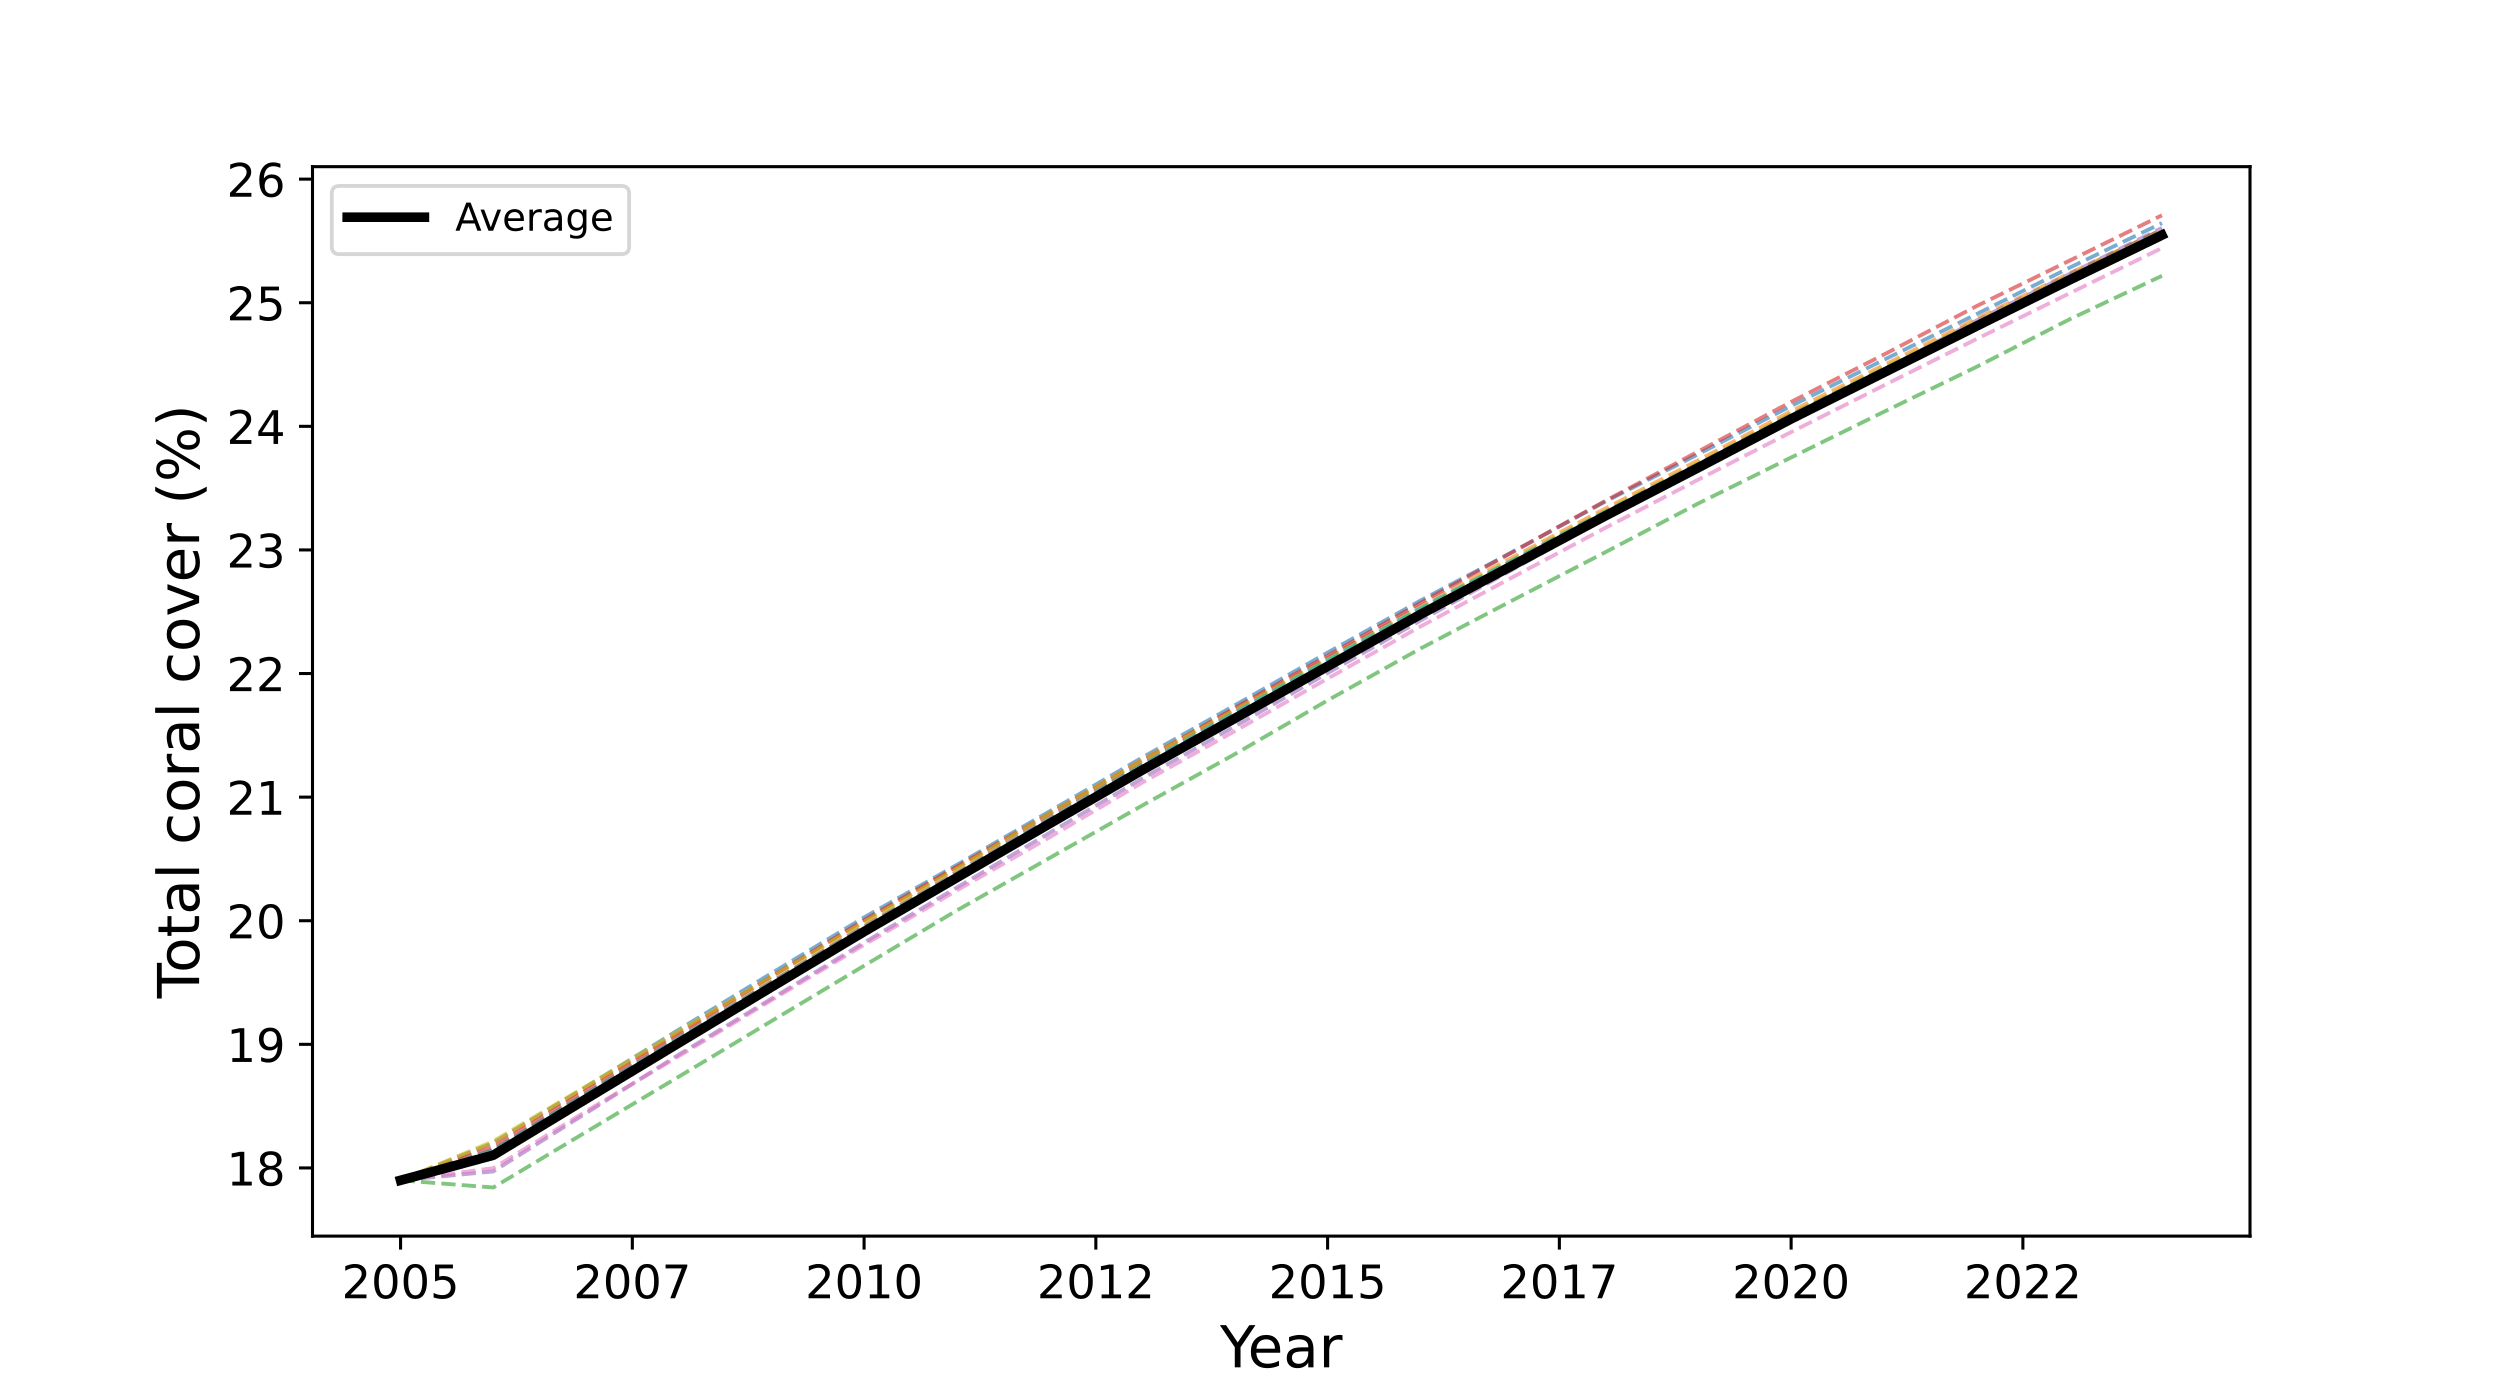
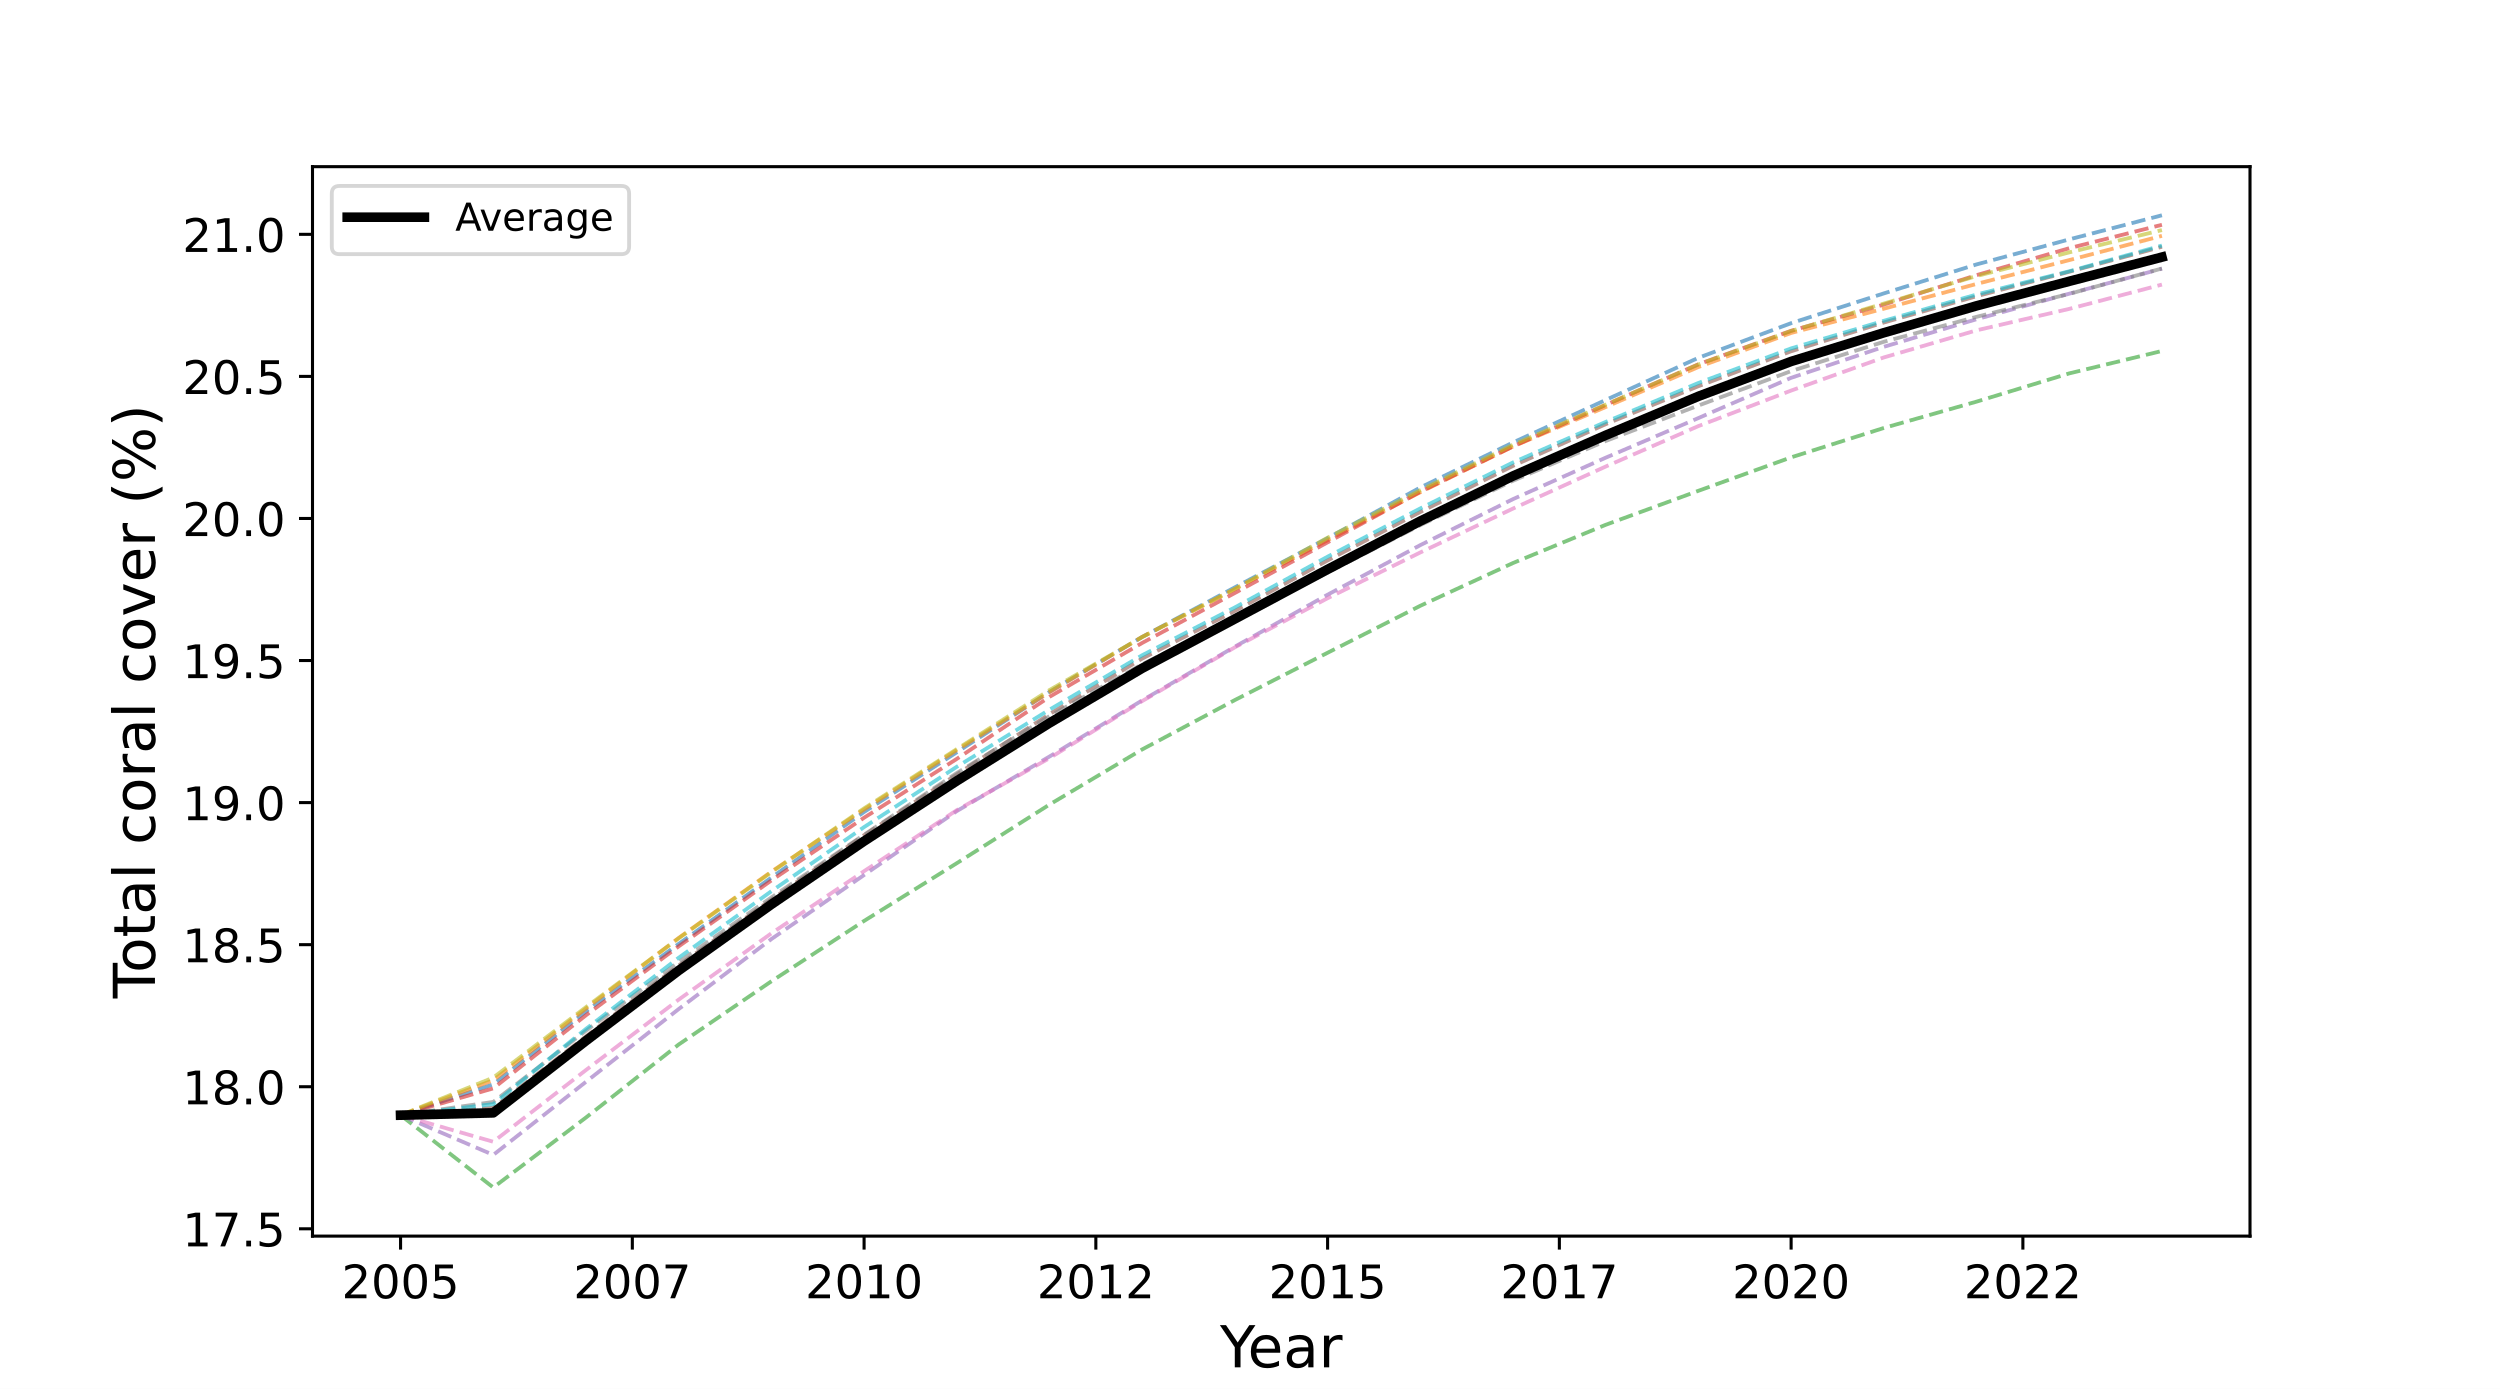
<svg xmlns="http://www.w3.org/2000/svg" xmlns:xlink="http://www.w3.org/1999/xlink" width="648pt" height="360pt" viewBox="0 0 648 360" version="1.1">
  <defs>
    <style type="text/css">*{stroke-linejoin: round; stroke-linecap: butt}</style>
  </defs>
  <g id="figure_1">
    <g id="patch_1">
      <path d="M 0 360  L 648 360  L 648 0  L 0 0  z " style="fill: #ffffff" />
    </g>
    <g id="axes_1">
      <g id="patch_2">
        <path d="M 81 320.4  L 583.2 320.4  L 583.2 43.2  L 81 43.2  z " style="fill: #ffffff" />
      </g>
      <g id="matplotlib.axis_1">
        <g id="xtick_1">
          <g id="line2d_1">
            <defs>
-               <path id="m329e569f35" d="M 0 0  L 0 3.5  " style="stroke: #000000; stroke-width: 0.8" />
+               <path id="m5df22f61a7" d="M 0 0  L 0 3.5  " style="stroke: #000000; stroke-width: 0.8" />
            </defs>
            <g>
-               <use xlink:href="#m329e569f35" x="103.827" y="320.4" style="stroke: #000000; stroke-width: 0.8" />
+               <use xlink:href="#m5df22f61a7" x="103.827" y="320.4" style="stroke: #000000; stroke-width: 0.8" />
            </g>
          </g>
          <g id="text_1">
            <g transform="translate(88.55727 336.5181) scale(0.12 -0.12)">
              <defs>
                <path id="DejaVuSans-32" d="M 1228 531  L 3431 531  L 3431 0  L 469 0  L 469 531  Q 828 903 1448 1529  Q 2069 2156 2228 2338  Q 2531 2678 2651 2914  Q 2772 3150 2772 3378  Q 2772 3750 2511 3984  Q 2250 4219 1831 4219  Q 1534 4219 1204 4116  Q 875 4013 500 3803  L 500 4441  Q 881 4594 1212 4672  Q 1544 4750 1819 4750  Q 2544 4750 2975 4387  Q 3406 4025 3406 3419  Q 3406 3131 3298 2873  Q 3191 2616 2906 2266  Q 2828 2175 2409 1742  Q 1991 1309 1228 531  z " transform="scale(0.015625)" />
                <path id="DejaVuSans-30" d="M 2034 4250  Q 1547 4250 1301 3770  Q 1056 3291 1056 2328  Q 1056 1369 1301 889  Q 1547 409 2034 409  Q 2525 409 2770 889  Q 3016 1369 3016 2328  Q 3016 3291 2770 3770  Q 2525 4250 2034 4250  z M 2034 4750  Q 2819 4750 3233 4129  Q 3647 3509 3647 2328  Q 3647 1150 3233 529  Q 2819 -91 2034 -91  Q 1250 -91 836 529  Q 422 1150 422 2328  Q 422 3509 836 4129  Q 1250 4750 2034 4750  z " transform="scale(0.015625)" />
                <path id="DejaVuSans-35" d="M 691 4666  L 3169 4666  L 3169 4134  L 1269 4134  L 1269 2991  Q 1406 3038 1543 3061  Q 1681 3084 1819 3084  Q 2600 3084 3056 2656  Q 3513 2228 3513 1497  Q 3513 744 3044 326  Q 2575 -91 1722 -91  Q 1428 -91 1123 -41  Q 819 9 494 109  L 494 744  Q 775 591 1075 516  Q 1375 441 1709 441  Q 2250 441 2565 725  Q 2881 1009 2881 1497  Q 2881 1984 2565 2268  Q 2250 2553 1709 2553  Q 1456 2553 1204 2497  Q 953 2441 691 2322  L 691 4666  z " transform="scale(0.015625)" />
              </defs>
              <use xlink:href="#DejaVuSans-32" />
              <use xlink:href="#DejaVuSans-30" x="63.623" />
              <use xlink:href="#DejaVuSans-30" x="127.246" />
              <use xlink:href="#DejaVuSans-35" x="190.869" />
            </g>
          </g>
        </g>
        <g id="xtick_2">
          <g id="line2d_2">
            <g>
-               <use xlink:href="#m329e569f35" x="163.899" y="320.4" style="stroke: #000000; stroke-width: 0.8" />
+               <use xlink:href="#m5df22f61a7" x="163.899" y="320.4" style="stroke: #000000; stroke-width: 0.8" />
            </g>
          </g>
          <g id="text_2">
            <g transform="translate(148.629 336.5181) scale(0.12 -0.12)">
              <defs>
                <path id="DejaVuSans-37" d="M 525 4666  L 3525 4666  L 3525 4397  L 1831 0  L 1172 0  L 2766 4134  L 525 4134  L 525 4666  z " transform="scale(0.015625)" />
              </defs>
              <use xlink:href="#DejaVuSans-32" />
              <use xlink:href="#DejaVuSans-30" x="63.623" />
              <use xlink:href="#DejaVuSans-30" x="127.246" />
              <use xlink:href="#DejaVuSans-37" x="190.869" />
            </g>
          </g>
        </g>
        <g id="xtick_3">
          <g id="line2d_3">
            <g>
-               <use xlink:href="#m329e569f35" x="223.971" y="320.4" style="stroke: #000000; stroke-width: 0.8" />
+               <use xlink:href="#m5df22f61a7" x="223.971" y="320.4" style="stroke: #000000; stroke-width: 0.8" />
            </g>
          </g>
          <g id="text_3">
            <g transform="translate(208.7008 336.5181) scale(0.12 -0.12)">
              <defs>
                <path id="DejaVuSans-31" d="M 794 531  L 1825 531  L 1825 4091  L 703 3866  L 703 4441  L 1819 4666  L 2450 4666  L 2450 531  L 3481 531  L 3481 0  L 794 0  L 794 531  z " transform="scale(0.015625)" />
              </defs>
              <use xlink:href="#DejaVuSans-32" />
              <use xlink:href="#DejaVuSans-30" x="63.623" />
              <use xlink:href="#DejaVuSans-31" x="127.246" />
              <use xlink:href="#DejaVuSans-30" x="190.869" />
            </g>
          </g>
        </g>
        <g id="xtick_4">
          <g id="line2d_4">
            <g>
-               <use xlink:href="#m329e569f35" x="284.043" y="320.4" style="stroke: #000000; stroke-width: 0.8" />
+               <use xlink:href="#m5df22f61a7" x="284.043" y="320.4" style="stroke: #000000; stroke-width: 0.8" />
            </g>
          </g>
          <g id="text_4">
            <g transform="translate(268.7726 336.5181) scale(0.12 -0.12)">
              <use xlink:href="#DejaVuSans-32" />
              <use xlink:href="#DejaVuSans-30" x="63.623" />
              <use xlink:href="#DejaVuSans-31" x="127.246" />
              <use xlink:href="#DejaVuSans-32" x="190.869" />
            </g>
          </g>
        </g>
        <g id="xtick_5">
          <g id="line2d_5">
            <g>
-               <use xlink:href="#m329e569f35" x="344.114" y="320.4" style="stroke: #000000; stroke-width: 0.8" />
+               <use xlink:href="#m5df22f61a7" x="344.114" y="320.4" style="stroke: #000000; stroke-width: 0.8" />
            </g>
          </g>
          <g id="text_5">
            <g transform="translate(328.8444 336.5181) scale(0.12 -0.12)">
              <use xlink:href="#DejaVuSans-32" />
              <use xlink:href="#DejaVuSans-30" x="63.623" />
              <use xlink:href="#DejaVuSans-31" x="127.246" />
              <use xlink:href="#DejaVuSans-35" x="190.869" />
            </g>
          </g>
        </g>
        <g id="xtick_6">
          <g id="line2d_6">
            <g>
-               <use xlink:href="#m329e569f35" x="404.186" y="320.4" style="stroke: #000000; stroke-width: 0.8" />
+               <use xlink:href="#m5df22f61a7" x="404.186" y="320.4" style="stroke: #000000; stroke-width: 0.8" />
            </g>
          </g>
          <g id="text_6">
            <g transform="translate(388.9161 336.5181) scale(0.12 -0.12)">
              <use xlink:href="#DejaVuSans-32" />
              <use xlink:href="#DejaVuSans-30" x="63.623" />
              <use xlink:href="#DejaVuSans-31" x="127.246" />
              <use xlink:href="#DejaVuSans-37" x="190.869" />
            </g>
          </g>
        </g>
        <g id="xtick_7">
          <g id="line2d_7">
            <g>
-               <use xlink:href="#m329e569f35" x="464.258" y="320.4" style="stroke: #000000; stroke-width: 0.8" />
+               <use xlink:href="#m5df22f61a7" x="464.258" y="320.4" style="stroke: #000000; stroke-width: 0.8" />
            </g>
          </g>
          <g id="text_7">
            <g transform="translate(448.9879 336.5181) scale(0.12 -0.12)">
              <use xlink:href="#DejaVuSans-32" />
              <use xlink:href="#DejaVuSans-30" x="63.623" />
              <use xlink:href="#DejaVuSans-32" x="127.246" />
              <use xlink:href="#DejaVuSans-30" x="190.869" />
            </g>
          </g>
        </g>
        <g id="xtick_8">
          <g id="line2d_8">
            <g>
-               <use xlink:href="#m329e569f35" x="524.33" y="320.4" style="stroke: #000000; stroke-width: 0.8" />
+               <use xlink:href="#m5df22f61a7" x="524.33" y="320.4" style="stroke: #000000; stroke-width: 0.8" />
            </g>
          </g>
          <g id="text_8">
            <g transform="translate(509.0597 336.5181) scale(0.12 -0.12)">
              <use xlink:href="#DejaVuSans-32" />
              <use xlink:href="#DejaVuSans-30" x="63.623" />
              <use xlink:href="#DejaVuSans-32" x="127.246" />
              <use xlink:href="#DejaVuSans-32" x="190.869" />
            </g>
          </g>
        </g>
        <g id="text_9">
          <g transform="translate(316.2188 354.4114) scale(0.15 -0.15)">
            <defs>
              <path id="DejaVuSans-59" d="M -13 4666  L 666 4666  L 1959 2747  L 3244 4666  L 3922 4666  L 2272 2222  L 2272 0  L 1638 0  L 1638 2222  L -13 4666  z " transform="scale(0.015625)" />
              <path id="DejaVuSans-65" d="M 3597 1894  L 3597 1613  L 953 1613  Q 991 1019 1311 708  Q 1631 397 2203 397  Q 2534 397 2845 478  Q 3156 559 3463 722  L 3463 178  Q 3153 47 2828 -22  Q 2503 -91 2169 -91  Q 1331 -91 842 396  Q 353 884 353 1716  Q 353 2575 817 3079  Q 1281 3584 2069 3584  Q 2775 3584 3186 3129  Q 3597 2675 3597 1894  z M 3022 2063  Q 3016 2534 2758 2815  Q 2500 3097 2075 3097  Q 1594 3097 1305 2825  Q 1016 2553 972 2059  L 3022 2063  z " transform="scale(0.015625)" />
              <path id="DejaVuSans-61" d="M 2194 1759  Q 1497 1759 1228 1600  Q 959 1441 959 1056  Q 959 750 1161 570  Q 1363 391 1709 391  Q 2188 391 2477 730  Q 2766 1069 2766 1631  L 2766 1759  L 2194 1759  z M 3341 1997  L 3341 0  L 2766 0  L 2766 531  Q 2569 213 2275 61  Q 1981 -91 1556 -91  Q 1019 -91 701 211  Q 384 513 384 1019  Q 384 1609 779 1909  Q 1175 2209 1959 2209  L 2766 2209  L 2766 2266  Q 2766 2663 2505 2880  Q 2244 3097 1772 3097  Q 1472 3097 1187 3025  Q 903 2953 641 2809  L 641 3341  Q 956 3463 1253 3523  Q 1550 3584 1831 3584  Q 2591 3584 2966 3190  Q 3341 2797 3341 1997  z " transform="scale(0.015625)" />
              <path id="DejaVuSans-72" d="M 2631 2963  Q 2534 3019 2420 3045  Q 2306 3072 2169 3072  Q 1681 3072 1420 2755  Q 1159 2438 1159 1844  L 1159 0  L 581 0  L 581 3500  L 1159 3500  L 1159 2956  Q 1341 3275 1631 3429  Q 1922 3584 2338 3584  Q 2397 3584 2469 3576  Q 2541 3569 2628 3553  L 2631 2963  z " transform="scale(0.015625)" />
            </defs>
            <use xlink:href="#DejaVuSans-59" />
            <use xlink:href="#DejaVuSans-65" x="47.834" />
            <use xlink:href="#DejaVuSans-61" x="109.357" />
            <use xlink:href="#DejaVuSans-72" x="170.637" />
          </g>
        </g>
      </g>
      <g id="matplotlib.axis_2">
        <g id="ytick_1">
          <g id="line2d_9">
            <defs>
-               <path id="m0161018849" d="M 0 0  L -3.5 0  " style="stroke: #000000; stroke-width: 0.8" />
+               <path id="m162b593c83" d="M 0 0  L -3.5 0  " style="stroke: #000000; stroke-width: 0.8" />
            </defs>
            <g>
-               <use xlink:href="#m0161018849" x="81" y="302.733" style="stroke: #000000; stroke-width: 0.8" />
+               <use xlink:href="#m162b593c83" x="81" y="318.51" style="stroke: #000000; stroke-width: 0.8" />
            </g>
          </g>
          <g id="text_10">
-             <g transform="translate(58.73 307.2918) scale(0.12 -0.12)">
+             <g transform="translate(47.28125 323.0689) scale(0.12 -0.12)">
+               <defs>
+                 <path id="DejaVuSans-2e" d="M 684 794  L 1344 794  L 1344 0  L 684 0  L 684 794  z " transform="scale(0.015625)" />
+               </defs>
+               <use xlink:href="#DejaVuSans-31" />
+               <use xlink:href="#DejaVuSans-37" x="63.623" />
+               <use xlink:href="#DejaVuSans-2e" x="127.246" />
+               <use xlink:href="#DejaVuSans-35" x="159.033" />
+             </g>
+           </g>
+         </g>
+         <g id="ytick_2">
+           <g id="line2d_10">
+             <g>
+               <use xlink:href="#m162b593c83" x="81" y="281.686" style="stroke: #000000; stroke-width: 0.8" />
+             </g>
+           </g>
+           <g id="text_11">
+             <g transform="translate(47.28125 286.2446) scale(0.12 -0.12)">
              <defs>
                <path id="DejaVuSans-38" d="M 2034 2216  Q 1584 2216 1326 1975  Q 1069 1734 1069 1313  Q 1069 891 1326 650  Q 1584 409 2034 409  Q 2484 409 2743 651  Q 3003 894 3003 1313  Q 3003 1734 2745 1975  Q 2488 2216 2034 2216  z M 1403 2484  Q 997 2584 770 2862  Q 544 3141 544 3541  Q 544 4100 942 4425  Q 1341 4750 2034 4750  Q 2731 4750 3128 4425  Q 3525 4100 3525 3541  Q 3525 3141 3298 2862  Q 3072 2584 2669 2484  Q 3125 2378 3379 2068  Q 3634 1759 3634 1313  Q 3634 634 3220 271  Q 2806 -91 2034 -91  Q 1263 -91 848 271  Q 434 634 434 1313  Q 434 1759 690 2068  Q 947 2378 1403 2484  z M 1172 3481  Q 1172 3119 1398 2916  Q 1625 2713 2034 2713  Q 2441 2713 2670 2916  Q 2900 3119 2900 3481  Q 2900 3844 2670 4047  Q 2441 4250 2034 4250  Q 1625 4250 1398 4047  Q 1172 3844 1172 3481  z " transform="scale(0.015625)" />
              </defs>
              <use xlink:href="#DejaVuSans-31" />
              <use xlink:href="#DejaVuSans-38" x="63.623" />
-             </g>
-           </g>
-         </g>
-         <g id="ytick_2">
-           <g id="line2d_10">
-             <g>
-               <use xlink:href="#m0161018849" x="81" y="270.695" style="stroke: #000000; stroke-width: 0.8" />
-             </g>
-           </g>
-           <g id="text_11">
-             <g transform="translate(58.73 275.2543) scale(0.12 -0.12)">
+               <use xlink:href="#DejaVuSans-2e" x="127.246" />
+               <use xlink:href="#DejaVuSans-30" x="159.033" />
+             </g>
+           </g>
+         </g>
+         <g id="ytick_3">
+           <g id="line2d_11">
+             <g>
+               <use xlink:href="#m162b593c83" x="81" y="244.861" style="stroke: #000000; stroke-width: 0.8" />
+             </g>
+           </g>
+           <g id="text_12">
+             <g transform="translate(47.28125 249.4204) scale(0.12 -0.12)">
+               <use xlink:href="#DejaVuSans-31" />
+               <use xlink:href="#DejaVuSans-38" x="63.623" />
+               <use xlink:href="#DejaVuSans-2e" x="127.246" />
+               <use xlink:href="#DejaVuSans-35" x="159.033" />
+             </g>
+           </g>
+         </g>
+         <g id="ytick_4">
+           <g id="line2d_12">
+             <g>
+               <use xlink:href="#m162b593c83" x="81" y="208.037" style="stroke: #000000; stroke-width: 0.8" />
+             </g>
+           </g>
+           <g id="text_13">
+             <g transform="translate(47.28125 212.5961) scale(0.12 -0.12)">
              <defs>
                <path id="DejaVuSans-39" d="M 703 97  L 703 672  Q 941 559 1184 500  Q 1428 441 1663 441  Q 2288 441 2617 861  Q 2947 1281 2994 2138  Q 2813 1869 2534 1725  Q 2256 1581 1919 1581  Q 1219 1581 811 2004  Q 403 2428 403 3163  Q 403 3881 828 4315  Q 1253 4750 1959 4750  Q 2769 4750 3195 4129  Q 3622 3509 3622 2328  Q 3622 1225 3098 567  Q 2575 -91 1691 -91  Q 1453 -91 1209 -44  Q 966 3 703 97  z M 1959 2075  Q 2384 2075 2632 2365  Q 2881 2656 2881 3163  Q 2881 3666 2632 3958  Q 2384 4250 1959 4250  Q 1534 4250 1286 3958  Q 1038 3666 1038 3163  Q 1038 2656 1286 2365  Q 1534 2075 1959 2075  z " transform="scale(0.015625)" />
              </defs>
              <use xlink:href="#DejaVuSans-31" />
              <use xlink:href="#DejaVuSans-39" x="63.623" />
-             </g>
-           </g>
-         </g>
-         <g id="ytick_3">
-           <g id="line2d_11">
-             <g>
-               <use xlink:href="#m0161018849" x="81" y="238.658" style="stroke: #000000; stroke-width: 0.8" />
-             </g>
-           </g>
-           <g id="text_12">
-             <g transform="translate(58.73 243.2169) scale(0.12 -0.12)">
-               <use xlink:href="#DejaVuSans-32" />
-               <use xlink:href="#DejaVuSans-30" x="63.623" />
-             </g>
-           </g>
-         </g>
-         <g id="ytick_4">
-           <g id="line2d_12">
-             <g>
-               <use xlink:href="#m0161018849" x="81" y="206.62" style="stroke: #000000; stroke-width: 0.8" />
-             </g>
-           </g>
-           <g id="text_13">
-             <g transform="translate(58.73 211.1795) scale(0.12 -0.12)">
-               <use xlink:href="#DejaVuSans-32" />
-               <use xlink:href="#DejaVuSans-31" x="63.623" />
+               <use xlink:href="#DejaVuSans-2e" x="127.246" />
+               <use xlink:href="#DejaVuSans-30" x="159.033" />
            </g>
          </g>
        </g>
        <g id="ytick_5">
          <g id="line2d_13">
            <g>
-               <use xlink:href="#m0161018849" x="81" y="174.583" style="stroke: #000000; stroke-width: 0.8" />
+               <use xlink:href="#m162b593c83" x="81" y="171.213" style="stroke: #000000; stroke-width: 0.8" />
            </g>
          </g>
          <g id="text_14">
-             <g transform="translate(58.73 179.1421) scale(0.12 -0.12)">
-               <use xlink:href="#DejaVuSans-32" />
-               <use xlink:href="#DejaVuSans-32" x="63.623" />
+             <g transform="translate(47.28125 175.7718) scale(0.12 -0.12)">
+               <use xlink:href="#DejaVuSans-31" />
+               <use xlink:href="#DejaVuSans-39" x="63.623" />
+               <use xlink:href="#DejaVuSans-2e" x="127.246" />
+               <use xlink:href="#DejaVuSans-35" x="159.033" />
            </g>
          </g>
        </g>
        <g id="ytick_6">
          <g id="line2d_14">
            <g>
-               <use xlink:href="#m0161018849" x="81" y="142.546" style="stroke: #000000; stroke-width: 0.8" />
+               <use xlink:href="#m162b593c83" x="81" y="134.389" style="stroke: #000000; stroke-width: 0.8" />
            </g>
          </g>
          <g id="text_15">
-             <g transform="translate(58.73 147.1046) scale(0.12 -0.12)">
-               <defs>
-                 <path id="DejaVuSans-33" d="M 2597 2516  Q 3050 2419 3304 2112  Q 3559 1806 3559 1356  Q 3559 666 3084 287  Q 2609 -91 1734 -91  Q 1441 -91 1130 -33  Q 819 25 488 141  L 488 750  Q 750 597 1062 519  Q 1375 441 1716 441  Q 2309 441 2620 675  Q 2931 909 2931 1356  Q 2931 1769 2642 2001  Q 2353 2234 1838 2234  L 1294 2234  L 1294 2753  L 1863 2753  Q 2328 2753 2575 2939  Q 2822 3125 2822 3475  Q 2822 3834 2567 4026  Q 2313 4219 1838 4219  Q 1578 4219 1281 4162  Q 984 4106 628 3988  L 628 4550  Q 988 4650 1302 4700  Q 1616 4750 1894 4750  Q 2613 4750 3031 4423  Q 3450 4097 3450 3541  Q 3450 3153 3228 2886  Q 3006 2619 2597 2516  z " transform="scale(0.015625)" />
-               </defs>
-               <use xlink:href="#DejaVuSans-32" />
-               <use xlink:href="#DejaVuSans-33" x="63.623" />
+             <g transform="translate(47.28125 138.9476) scale(0.12 -0.12)">
+               <use xlink:href="#DejaVuSans-32" />
+               <use xlink:href="#DejaVuSans-30" x="63.623" />
+               <use xlink:href="#DejaVuSans-2e" x="127.246" />
+               <use xlink:href="#DejaVuSans-30" x="159.033" />
            </g>
          </g>
        </g>
        <g id="ytick_7">
          <g id="line2d_15">
            <g>
-               <use xlink:href="#m0161018849" x="81" y="110.508" style="stroke: #000000; stroke-width: 0.8" />
+               <use xlink:href="#m162b593c83" x="81" y="97.564" style="stroke: #000000; stroke-width: 0.8" />
            </g>
          </g>
          <g id="text_16">
-             <g transform="translate(58.73 115.0672) scale(0.12 -0.12)">
-               <defs>
-                 <path id="DejaVuSans-34" d="M 2419 4116  L 825 1625  L 2419 1625  L 2419 4116  z M 2253 4666  L 3047 4666  L 3047 1625  L 3713 1625  L 3713 1100  L 3047 1100  L 3047 0  L 2419 0  L 2419 1100  L 313 1100  L 313 1709  L 2253 4666  z " transform="scale(0.015625)" />
-               </defs>
-               <use xlink:href="#DejaVuSans-32" />
-               <use xlink:href="#DejaVuSans-34" x="63.623" />
+             <g transform="translate(47.28125 102.1233) scale(0.12 -0.12)">
+               <use xlink:href="#DejaVuSans-32" />
+               <use xlink:href="#DejaVuSans-30" x="63.623" />
+               <use xlink:href="#DejaVuSans-2e" x="127.246" />
+               <use xlink:href="#DejaVuSans-35" x="159.033" />
            </g>
          </g>
        </g>
        <g id="ytick_8">
          <g id="line2d_16">
            <g>
-               <use xlink:href="#m0161018849" x="81" y="78.471" style="stroke: #000000; stroke-width: 0.8" />
+               <use xlink:href="#m162b593c83" x="81" y="60.74" style="stroke: #000000; stroke-width: 0.8" />
            </g>
          </g>
          <g id="text_17">
-             <g transform="translate(58.73 83.02979) scale(0.12 -0.12)">
-               <use xlink:href="#DejaVuSans-32" />
-               <use xlink:href="#DejaVuSans-35" x="63.623" />
-             </g>
-           </g>
-         </g>
-         <g id="ytick_9">
-           <g id="line2d_17">
-             <g>
-               <use xlink:href="#m0161018849" x="81" y="46.433" style="stroke: #000000; stroke-width: 0.8" />
-             </g>
-           </g>
-           <g id="text_18">
-             <g transform="translate(58.73 50.99236) scale(0.12 -0.12)">
-               <defs>
-                 <path id="DejaVuSans-36" d="M 2113 2584  Q 1688 2584 1439 2293  Q 1191 2003 1191 1497  Q 1191 994 1439 701  Q 1688 409 2113 409  Q 2538 409 2786 701  Q 3034 994 3034 1497  Q 3034 2003 2786 2293  Q 2538 2584 2113 2584  z M 3366 4563  L 3366 3988  Q 3128 4100 2886 4159  Q 2644 4219 2406 4219  Q 1781 4219 1451 3797  Q 1122 3375 1075 2522  Q 1259 2794 1537 2939  Q 1816 3084 2150 3084  Q 2853 3084 3261 2657  Q 3669 2231 3669 1497  Q 3669 778 3244 343  Q 2819 -91 2113 -91  Q 1303 -91 875 529  Q 447 1150 447 2328  Q 447 3434 972 4092  Q 1497 4750 2381 4750  Q 2619 4750 2861 4703  Q 3103 4656 3366 4563  z " transform="scale(0.015625)" />
-               </defs>
-               <use xlink:href="#DejaVuSans-32" />
-               <use xlink:href="#DejaVuSans-36" x="63.623" />
-             </g>
-           </g>
-         </g>
-         <g id="text_19">
-           <g transform="translate(51.61047 258.7699) rotate(-90) scale(0.15 -0.15)">
+             <g transform="translate(47.28125 65.29904) scale(0.12 -0.12)">
+               <use xlink:href="#DejaVuSans-32" />
+               <use xlink:href="#DejaVuSans-31" x="63.623" />
+               <use xlink:href="#DejaVuSans-2e" x="127.246" />
+               <use xlink:href="#DejaVuSans-30" x="159.033" />
+             </g>
+           </g>
+         </g>
+         <g id="text_18">
+           <g transform="translate(40.16172 258.7699) rotate(-90) scale(0.15 -0.15)">
            <defs>
              <path id="DejaVuSans-54" d="M -19 4666  L 3928 4666  L 3928 4134  L 2272 4134  L 2272 0  L 1638 0  L 1638 4134  L -19 4134  L -19 4666  z " transform="scale(0.015625)" />
              <path id="DejaVuSans-6f" d="M 1959 3097  Q 1497 3097 1228 2736  Q 959 2375 959 1747  Q 959 1119 1226 758  Q 1494 397 1959 397  Q 2419 397 2687 759  Q 2956 1122 2956 1747  Q 2956 2369 2687 2733  Q 2419 3097 1959 3097  z M 1959 3584  Q 2709 3584 3137 3096  Q 3566 2609 3566 1747  Q 3566 888 3137 398  Q 2709 -91 1959 -91  Q 1206 -91 779 398  Q 353 888 353 1747  Q 353 2609 779 3096  Q 1206 3584 1959 3584  z " transform="scale(0.015625)" />
              <path id="DejaVuSans-74" d="M 1172 4494  L 1172 3500  L 2356 3500  L 2356 3053  L 1172 3053  L 1172 1153  Q 1172 725 1289 603  Q 1406 481 1766 481  L 2356 481  L 2356 0  L 1766 0  Q 1100 0 847 248  Q 594 497 594 1153  L 594 3053  L 172 3053  L 172 3500  L 594 3500  L 594 4494  L 1172 4494  z " transform="scale(0.015625)" />
              <path id="DejaVuSans-6c" d="M 603 4863  L 1178 4863  L 1178 0  L 603 0  L 603 4863  z " transform="scale(0.015625)" />
              <path id="DejaVuSans-20" transform="scale(0.015625)" />
              <path id="DejaVuSans-63" d="M 3122 3366  L 3122 2828  Q 2878 2963 2633 3030  Q 2388 3097 2138 3097  Q 1578 3097 1268 2742  Q 959 2388 959 1747  Q 959 1106 1268 751  Q 1578 397 2138 397  Q 2388 397 2633 464  Q 2878 531 3122 666  L 3122 134  Q 2881 22 2623 -34  Q 2366 -91 2075 -91  Q 1284 -91 818 406  Q 353 903 353 1747  Q 353 2603 823 3093  Q 1294 3584 2113 3584  Q 2378 3584 2631 3529  Q 2884 3475 3122 3366  z " transform="scale(0.015625)" />
              <path id="DejaVuSans-76" d="M 191 3500  L 800 3500  L 1894 563  L 2988 3500  L 3597 3500  L 2284 0  L 1503 0  L 191 3500  z " transform="scale(0.015625)" />
              <path id="DejaVuSans-28" d="M 1984 4856  Q 1566 4138 1362 3434  Q 1159 2731 1159 2009  Q 1159 1288 1364 580  Q 1569 -128 1984 -844  L 1484 -844  Q 1016 -109 783 600  Q 550 1309 550 2009  Q 550 2706 781 3412  Q 1013 4119 1484 4856  L 1984 4856  z " transform="scale(0.015625)" />
              <path id="DejaVuSans-25" d="M 4653 2053  Q 4381 2053 4226 1822  Q 4072 1591 4072 1178  Q 4072 772 4226 539  Q 4381 306 4653 306  Q 4919 306 5073 539  Q 5228 772 5228 1178  Q 5228 1588 5073 1820  Q 4919 2053 4653 2053  z M 4653 2450  Q 5147 2450 5437 2106  Q 5728 1763 5728 1178  Q 5728 594 5436 251  Q 5144 -91 4653 -91  Q 4153 -91 3862 251  Q 3572 594 3572 1178  Q 3572 1766 3864 2108  Q 4156 2450 4653 2450  z M 1428 4353  Q 1159 4353 1004 4120  Q 850 3888 850 3481  Q 850 3069 1003 2837  Q 1156 2606 1428 2606  Q 1700 2606 1854 2837  Q 2009 3069 2009 3481  Q 2009 3884 1853 4118  Q 1697 4353 1428 4353  z M 4250 4750  L 4750 4750  L 1831 -91  L 1331 -91  L 4250 4750  z M 1428 4750  Q 1922 4750 2215 4408  Q 2509 4066 2509 3481  Q 2509 2891 2217 2550  Q 1925 2209 1428 2209  Q 931 2209 642 2551  Q 353 2894 353 3481  Q 353 4063 643 4406  Q 934 4750 1428 4750  z " transform="scale(0.015625)" />
              <path id="DejaVuSans-29" d="M 513 4856  L 1013 4856  Q 1481 4119 1714 3412  Q 1947 2706 1947 2009  Q 1947 1309 1714 600  Q 1481 -109 1013 -844  L 513 -844  Q 928 -128 1133 580  Q 1338 1288 1338 2009  Q 1338 2731 1133 3434  Q 928 4138 513 4856  z " transform="scale(0.015625)" />
            </defs>
            <use xlink:href="#DejaVuSans-54" />
            <use xlink:href="#DejaVuSans-6f" x="44.084" />
            <use xlink:href="#DejaVuSans-74" x="105.266" />
            <use xlink:href="#DejaVuSans-61" x="144.475" />
            <use xlink:href="#DejaVuSans-6c" x="205.754" />
            <use xlink:href="#DejaVuSans-20" x="233.537" />
            <use xlink:href="#DejaVuSans-63" x="265.324" />
            <use xlink:href="#DejaVuSans-6f" x="320.305" />
            <use xlink:href="#DejaVuSans-72" x="381.486" />
            <use xlink:href="#DejaVuSans-61" x="422.6" />
            <use xlink:href="#DejaVuSans-6c" x="483.879" />
            <use xlink:href="#DejaVuSans-20" x="511.662" />
            <use xlink:href="#DejaVuSans-63" x="543.449" />
            <use xlink:href="#DejaVuSans-6f" x="598.43" />
            <use xlink:href="#DejaVuSans-76" x="659.611" />
            <use xlink:href="#DejaVuSans-65" x="718.791" />
            <use xlink:href="#DejaVuSans-72" x="780.314" />
            <use xlink:href="#DejaVuSans-20" x="821.428" />
            <use xlink:href="#DejaVuSans-28" x="853.215" />
            <use xlink:href="#DejaVuSans-25" x="892.229" />
            <use xlink:href="#DejaVuSans-29" x="987.248" />
          </g>
        </g>
      </g>
+       <g id="line2d_17">
+         <path d="M 103.827 289.05  L 127.856 281.048  L 151.885 262.141  L 175.913 244.653  L 199.942 227.464  L 223.971 210.46  L 248 194.987  L 272.028 179.331  L 296.057 165.092  L 320.086 152.239  L 344.114 139.497  L 368.143 126.358  L 392.172 114.691  L 416.2 103.672  L 440.229 92.739  L 464.258 83.765  L 488.287 76.051  L 512.315 68.538  L 536.344 62.05  L 560.373 55.8  " clip-path="url(#p96a7eb8a4f)" style="fill: none; stroke-dasharray: 3.7,1.6; stroke-dashoffset: 0; stroke: #1f77b4; stroke-opacity: 0.6" />
+       </g>
      <g id="line2d_18">
-         <path d="M 103.827 305.936  L 127.856 296.242  L 151.885 281.753  L 175.913 266.901  L 199.942 252.276  L 223.971 237.788  L 248 224.179  L 272.028 210.308  L 296.057 196.355  L 320.086 182.792  L 344.114 169.144  L 368.143 155.684  L 392.172 142.993  L 416.2 129.954  L 440.229 117.696  L 464.258 105.209  L 488.287 93.275  L 512.315 81.425  L 536.344 69.428  L 560.373 57.822  " clip-path="url(#p4d0f781085)" style="fill: none; stroke-dasharray: 3.7,1.6; stroke-dashoffset: 0; stroke: #1f77b4; stroke-opacity: 0.6" />
+         <path d="M 103.827 289.05  L 127.856 279.989  L 151.885 261.409  L 175.913 243.115  L 199.942 225.929  L 223.971 209.812  L 248 194.421  L 272.028 179.406  L 296.057 165.077  L 320.086 152.707  L 344.114 140.016  L 368.143 127.587  L 392.172 115.731  L 416.2 105.498  L 440.229 95.129  L 464.258 86.301  L 488.287 80.011  L 512.315 73.599  L 536.344 67.417  L 560.373 61.131  " clip-path="url(#p96a7eb8a4f)" style="fill: none; stroke-dasharray: 3.7,1.6; stroke-dashoffset: 0; stroke: #ff7f0e; stroke-opacity: 0.6" />
      </g>
      <g id="line2d_19">
-         <path d="M 103.827 305.936  L 127.856 296.258  L 151.885 281.815  L 175.913 267.624  L 199.942 253.178  L 223.971 238.929  L 248 224.83  L 272.028 210.858  L 296.057 196.894  L 320.086 183.836  L 344.114 170.503  L 368.143 157.131  L 392.172 144.376  L 416.2 131.765  L 440.229 119.26  L 464.258 106.565  L 488.287 94.634  L 512.315 82.579  L 536.344 70.866  L 560.373 59.602  " clip-path="url(#p4d0f781085)" style="fill: none; stroke-dasharray: 3.7,1.6; stroke-dashoffset: 0; stroke: #ff7f0e; stroke-opacity: 0.6" />
+         <path d="M 103.827 289.05  L 127.856 307.8  L 151.885 289.662  L 175.913 270.738  L 199.942 254.35  L 223.971 238.704  L 248 223.738  L 272.028 208.541  L 296.057 194.247  L 320.086 181.447  L 344.114 169.195  L 368.143 157.019  L 392.172 145.936  L 416.2 136.027  L 440.229 127.217  L 464.258 118.547  L 488.287 110.929  L 512.315 104.105  L 536.344 96.784  L 560.373 90.97  " clip-path="url(#p96a7eb8a4f)" style="fill: none; stroke-dasharray: 3.7,1.6; stroke-dashoffset: 0; stroke: #2ca02c; stroke-opacity: 0.6" />
      </g>
      <g id="line2d_20">
-         <path d="M 103.827 305.936  L 127.856 307.8  L 151.885 293.415  L 175.913 279.091  L 199.942 264.675  L 223.971 250.312  L 248 235.984  L 272.028 222.393  L 296.057 208.789  L 320.086 195.464  L 344.114 181.532  L 368.143 168.119  L 392.172 155.538  L 416.2 143.077  L 440.229 130.474  L 464.258 118.581  L 488.287 106.742  L 512.315 95.091  L 536.344 82.806  L 560.373 71.496  " clip-path="url(#p4d0f781085)" style="fill: none; stroke-dasharray: 3.7,1.6; stroke-dashoffset: 0; stroke: #2ca02c; stroke-opacity: 0.6" />
+         <path d="M 103.827 289.05  L 127.856 282.102  L 151.885 263.152  L 175.913 245.299  L 199.942 228.204  L 223.971 211.951  L 248 196.702  L 272.028 180.624  L 296.057 166.647  L 320.086 153.698  L 344.114 140.575  L 368.143 127.452  L 392.172 115.703  L 416.2 104.947  L 440.229 94.418  L 464.258 85.742  L 488.287 78.952  L 512.315 71.323  L 536.344 64.334  L 560.373 58.265  " clip-path="url(#p96a7eb8a4f)" style="fill: none; stroke-dasharray: 3.7,1.6; stroke-dashoffset: 0; stroke: #d62728; stroke-opacity: 0.6" />
      </g>
      <g id="line2d_21">
-         <path d="M 103.827 305.936  L 127.856 297.382  L 151.885 282.645  L 175.913 267.999  L 199.942 253.148  L 223.971 238.464  L 248 224.664  L 272.028 210.911  L 296.057 197.256  L 320.086 183.479  L 344.114 169.96  L 368.143 156.283  L 392.172 143.029  L 416.2 129.766  L 440.229 116.988  L 464.258 104.166  L 488.287 91.909  L 512.315 79.343  L 536.344 67.6  L 560.373 55.8  " clip-path="url(#p4d0f781085)" style="fill: none; stroke-dasharray: 3.7,1.6; stroke-dashoffset: 0; stroke: #d62728; stroke-opacity: 0.6" />
+         <path d="M 103.827 289.05  L 127.856 299.353  L 151.885 280.401  L 175.913 261.549  L 199.942 243.402  L 223.971 226.798  L 248 210.228  L 272.028 196.092  L 296.057 181.535  L 320.086 167.612  L 344.114 154.141  L 368.143 141.295  L 392.172 129.371  L 416.2 118.632  L 440.229 108.36  L 464.258 97.929  L 488.287 89.893  L 512.315 82.742  L 536.344 76.126  L 560.373 69.649  " clip-path="url(#p96a7eb8a4f)" style="fill: none; stroke-dasharray: 3.7,1.6; stroke-dashoffset: 0; stroke: #9467bd; stroke-opacity: 0.6" />
      </g>
      <g id="line2d_22">
-         <path d="M 103.827 305.936  L 127.856 303.634  L 151.885 288.549  L 175.913 273.374  L 199.942 258.876  L 223.971 244.331  L 248 230.051  L 272.028 215.895  L 296.057 201.775  L 320.086 188.286  L 344.114 174.463  L 368.143 160.879  L 392.172 147.563  L 416.2 134.116  L 440.229 121.389  L 464.258 108.259  L 488.287 95.878  L 512.315 83.076  L 536.344 71.038  L 560.373 59.067  " clip-path="url(#p4d0f781085)" style="fill: none; stroke-dasharray: 3.7,1.6; stroke-dashoffset: 0; stroke: #9467bd; stroke-opacity: 0.6" />
+         <path d="M 103.827 289.05  L 127.856 287.143  L 151.885 268.634  L 175.913 250.238  L 199.942 233.157  L 223.971 216.469  L 248 200.726  L 272.028 185.106  L 296.057 170.707  L 320.086 158.356  L 344.114 145.26  L 368.143 132.705  L 392.172 120.753  L 416.2 109.941  L 440.229 100.1  L 464.258 91.041  L 488.287 83.593  L 512.315 76.781  L 536.344 70.431  L 560.373 63.965  " clip-path="url(#p96a7eb8a4f)" style="fill: none; stroke-dasharray: 3.7,1.6; stroke-dashoffset: 0; stroke: #8c564b; stroke-opacity: 0.6" />
      </g>
      <g id="line2d_23">
-         <path d="M 103.827 305.936  L 127.856 298.162  L 151.885 283.613  L 175.913 269.271  L 199.942 254.545  L 223.971 240.081  L 248 226.012  L 272.028 211.927  L 296.057 198.125  L 320.086 184.644  L 344.114 171.372  L 368.143 157.887  L 392.172 145.314  L 416.2 132.644  L 440.229 120.254  L 464.258 107.418  L 488.287 95.641  L 512.315 83.754  L 536.344 71.441  L 560.373 59.473  " clip-path="url(#p4d0f781085)" style="fill: none; stroke-dasharray: 3.7,1.6; stroke-dashoffset: 0; stroke: #8c564b; stroke-opacity: 0.6" />
+         <path d="M 103.827 289.05  L 127.856 295.947  L 151.885 277.352  L 175.913 259.107  L 199.942 241.918  L 223.971 225.807  L 248 209.992  L 272.028 196.508  L 296.057 181.714  L 320.086 167.78  L 344.114 155.054  L 368.143 143.195  L 392.172 131.821  L 416.2 120.927  L 440.229 110.438  L 464.258 101.238  L 488.287 92.649  L 512.315 85.623  L 536.344 80.06  L 560.373 73.766  " clip-path="url(#p96a7eb8a4f)" style="fill: none; stroke-dasharray: 3.7,1.6; stroke-dashoffset: 0; stroke: #e377c2; stroke-opacity: 0.6" />
      </g>
      <g id="line2d_24">
-         <path d="M 103.827 305.936  L 127.856 302.781  L 151.885 288.061  L 175.913 273.781  L 199.942 259.258  L 223.971 244.899  L 248 230.8  L 272.028 217.035  L 296.057 202.859  L 320.086 189.491  L 344.114 175.888  L 368.143 162.415  L 392.172 149.552  L 416.2 136.764  L 440.229 124.297  L 464.258 111.999  L 488.287 99.905  L 512.315 87.869  L 536.344 76.063  L 560.373 64.292  " clip-path="url(#p4d0f781085)" style="fill: none; stroke-dasharray: 3.7,1.6; stroke-dashoffset: 0; stroke: #e377c2; stroke-opacity: 0.6" />
+         <path d="M 103.827 289.05  L 127.856 285.624  L 151.885 267.156  L 175.913 249.37  L 199.942 232.613  L 223.971 216.362  L 248 200.376  L 272.028 185.618  L 296.057 172.176  L 320.086 160.274  L 344.114 148.398  L 368.143 136.115  L 392.172 124.61  L 416.2 114.301  L 440.229 105.111  L 464.258 96.189  L 488.287 88.587  L 512.315 82.122  L 536.344 76.169  L 560.373 69.59  " clip-path="url(#p96a7eb8a4f)" style="fill: none; stroke-dasharray: 3.7,1.6; stroke-dashoffset: 0; stroke: #7f7f7f; stroke-opacity: 0.6" />
      </g>
      <g id="line2d_25">
-         <path d="M 103.827 305.936  L 127.856 297.977  L 151.885 283.399  L 175.913 268.902  L 199.942 254.472  L 223.971 240.289  L 248 226.473  L 272.028 212.375  L 296.057 198.51  L 320.086 185.191  L 344.114 172.176  L 368.143 159.027  L 392.172 146.434  L 416.2 133.584  L 440.229 121.252  L 464.258 108.71  L 488.287 96.736  L 512.315 84.94  L 536.344 73.234  L 560.373 61.778  " clip-path="url(#p4d0f781085)" style="fill: none; stroke-dasharray: 3.7,1.6; stroke-dashoffset: 0; stroke: #7f7f7f; stroke-opacity: 0.6" />
+         <path d="M 103.827 289.05  L 127.856 279.314  L 151.885 261.044  L 175.913 243.204  L 199.942 226.068  L 223.971 209.519  L 248 194.164  L 272.028 178.861  L 296.057 165.126  L 320.086 152.624  L 344.114 139.37  L 368.143 127.067  L 392.172 115.298  L 416.2 104.895  L 440.229 94.469  L 464.258 85.794  L 488.287 78.688  L 512.315 71.55  L 536.344 65.418  L 560.373 59.637  " clip-path="url(#p96a7eb8a4f)" style="fill: none; stroke-dasharray: 3.7,1.6; stroke-dashoffset: 0; stroke: #bcbd22; stroke-opacity: 0.6" />
      </g>
      <g id="line2d_26">
-         <path d="M 103.827 305.936  L 127.856 295.795  L 151.885 281.588  L 175.913 267.193  L 199.942 253.199  L 223.971 238.983  L 248 225.13  L 272.028 210.852  L 296.057 197.154  L 320.086 184.034  L 344.114 170.958  L 368.143 157.636  L 392.172 144.949  L 416.2 132.329  L 440.229 119.944  L 464.258 107.238  L 488.287 95.19  L 512.315 83.277  L 536.344 71.488  L 560.373 59.944  " clip-path="url(#p4d0f781085)" style="fill: none; stroke-dasharray: 3.7,1.6; stroke-dashoffset: 0; stroke: #bcbd22; stroke-opacity: 0.6" />
+         <path d="M 103.827 289.05  L 127.856 286.185  L 151.885 266.687  L 175.913 248.254  L 199.942 230.999  L 223.971 214.379  L 248 198.747  L 272.028 183.945  L 296.057 169.835  L 320.086 157.44  L 344.114 144.287  L 368.143 131.785  L 392.172 119.869  L 416.2 109.367  L 440.229 99.264  L 464.258 90.308  L 488.287 83.155  L 512.315 76.348  L 536.344 70.32  L 560.373 63.646  " clip-path="url(#p96a7eb8a4f)" style="fill: none; stroke-dasharray: 3.7,1.6; stroke-dashoffset: 0; stroke: #17becf; stroke-opacity: 0.6" />
      </g>
      <g id="line2d_27">
-         <path d="M 103.827 305.936  L 127.856 298.282  L 151.885 283.75  L 175.913 269.273  L 199.942 254.914  L 223.971 240.638  L 248 226.664  L 272.028 212.473  L 296.057 198.417  L 320.086 184.706  L 344.114 171.067  L 368.143 157.614  L 392.172 145.174  L 416.2 132.605  L 440.229 120.367  L 464.258 107.7  L 488.287 95.71  L 512.315 83.914  L 536.344 72.007  L 560.373 60.034  " clip-path="url(#p4d0f781085)" style="fill: none; stroke-dasharray: 3.7,1.6; stroke-dashoffset: 0; stroke: #17becf; stroke-opacity: 0.6" />
-       </g>
-       <g id="line2d_28">
-         <path d="M 103.827 305.936  L 127.856 299.431  L 151.885 284.859  L 175.913 270.341  L 199.942 255.854  L 223.971 241.471  L 248 227.479  L 272.028 213.503  L 296.057 199.613  L 320.086 186.192  L 344.114 172.706  L 368.143 159.268  L 392.172 146.492  L 416.2 133.66  L 440.229 121.192  L 464.258 108.585  L 488.287 96.562  L 512.315 84.527  L 536.344 72.597  L 560.373 60.931  " clip-path="url(#p4d0f781085)" style="fill: none; stroke: #000000; stroke-width: 2.5; stroke-linecap: square" />
+         <path d="M 103.827 289.05  L 127.856 288.45  L 151.885 269.764  L 175.913 251.553  L 199.942 234.411  L 223.971 218.026  L 248 202.408  L 272.028 187.403  L 296.057 173.216  L 320.086 160.418  L 344.114 147.579  L 368.143 135.058  L 392.172 123.378  L 416.2 112.821  L 440.229 102.724  L 464.258 93.685  L 488.287 86.251  L 512.315 79.273  L 536.344 72.911  L 560.373 66.642  " clip-path="url(#p96a7eb8a4f)" style="fill: none; stroke: #000000; stroke-width: 2.5; stroke-linecap: square" />
      </g>
      <g id="patch_3">
        <path d="M 81 320.4  L 81 43.2  " style="fill: none; stroke: #000000; stroke-width: 0.8; stroke-linejoin: miter; stroke-linecap: square" />
      </g>
      <g id="patch_4">
        <path d="M 583.2 320.4  L 583.2 43.2  " style="fill: none; stroke: #000000; stroke-width: 0.8; stroke-linejoin: miter; stroke-linecap: square" />
      </g>
      <g id="patch_5">
        <path d="M 81 320.4  L 583.2 320.4  " style="fill: none; stroke: #000000; stroke-width: 0.8; stroke-linejoin: miter; stroke-linecap: square" />
      </g>
      <g id="patch_6">
        <path d="M 81 43.2  L 583.2 43.2  " style="fill: none; stroke: #000000; stroke-width: 0.8; stroke-linejoin: miter; stroke-linecap: square" />
      </g>
      <g id="legend_1">
        <g id="patch_7">
          <path d="M 88 65.878  L 161.066 65.878  Q 163.066 65.878 163.066 63.878  L 163.066 50.2  Q 163.066 48.2 161.066 48.2  L 88 48.2  Q 86 48.2 86 50.2  L 86 63.878  Q 86 65.878 88 65.878  z " style="fill: #ffffff; opacity: 0.8; stroke: #cccccc; stroke-linejoin: miter" />
        </g>
-         <g id="line2d_29">
+         <g id="line2d_28">
          <path d="M 90 56.298  L 100 56.298  L 110 56.298  " style="fill: none; stroke: #000000; stroke-width: 2.5; stroke-linecap: square" />
        </g>
-         <g id="text_20">
+         <g id="text_19">
          <g transform="translate(118 59.79844) scale(0.1 -0.1)">
            <defs>
              <path id="DejaVuSans-41" d="M 2188 4044  L 1331 1722  L 3047 1722  L 2188 4044  z M 1831 4666  L 2547 4666  L 4325 0  L 3669 0  L 3244 1197  L 1141 1197  L 716 0  L 50 0  L 1831 4666  z " transform="scale(0.015625)" />
              <path id="DejaVuSans-67" d="M 2906 1791  Q 2906 2416 2648 2759  Q 2391 3103 1925 3103  Q 1463 3103 1205 2759  Q 947 2416 947 1791  Q 947 1169 1205 825  Q 1463 481 1925 481  Q 2391 481 2648 825  Q 2906 1169 2906 1791  z M 3481 434  Q 3481 -459 3084 -895  Q 2688 -1331 1869 -1331  Q 1566 -1331 1297 -1286  Q 1028 -1241 775 -1147  L 775 -588  Q 1028 -725 1275 -790  Q 1522 -856 1778 -856  Q 2344 -856 2625 -561  Q 2906 -266 2906 331  L 2906 616  Q 2728 306 2450 153  Q 2172 0 1784 0  Q 1141 0 747 490  Q 353 981 353 1791  Q 353 2603 747 3093  Q 1141 3584 1784 3584  Q 2172 3584 2450 3431  Q 2728 3278 2906 2969  L 2906 3500  L 3481 3500  L 3481 434  z " transform="scale(0.015625)" />
            </defs>
            <use xlink:href="#DejaVuSans-41" />
            <use xlink:href="#DejaVuSans-76" x="62.533" />
            <use xlink:href="#DejaVuSans-65" x="121.713" />
            <use xlink:href="#DejaVuSans-72" x="183.236" />
            <use xlink:href="#DejaVuSans-61" x="224.35" />
            <use xlink:href="#DejaVuSans-67" x="285.629" />
            <use xlink:href="#DejaVuSans-65" x="349.105" />
          </g>
        </g>
      </g>
    </g>
  </g>
  <defs>
-     <clipPath id="p4d0f781085">
+     <clipPath id="p96a7eb8a4f">
      <rect x="81" y="43.2" width="502.2" height="277.2" />
    </clipPath>
  </defs>
</svg>
